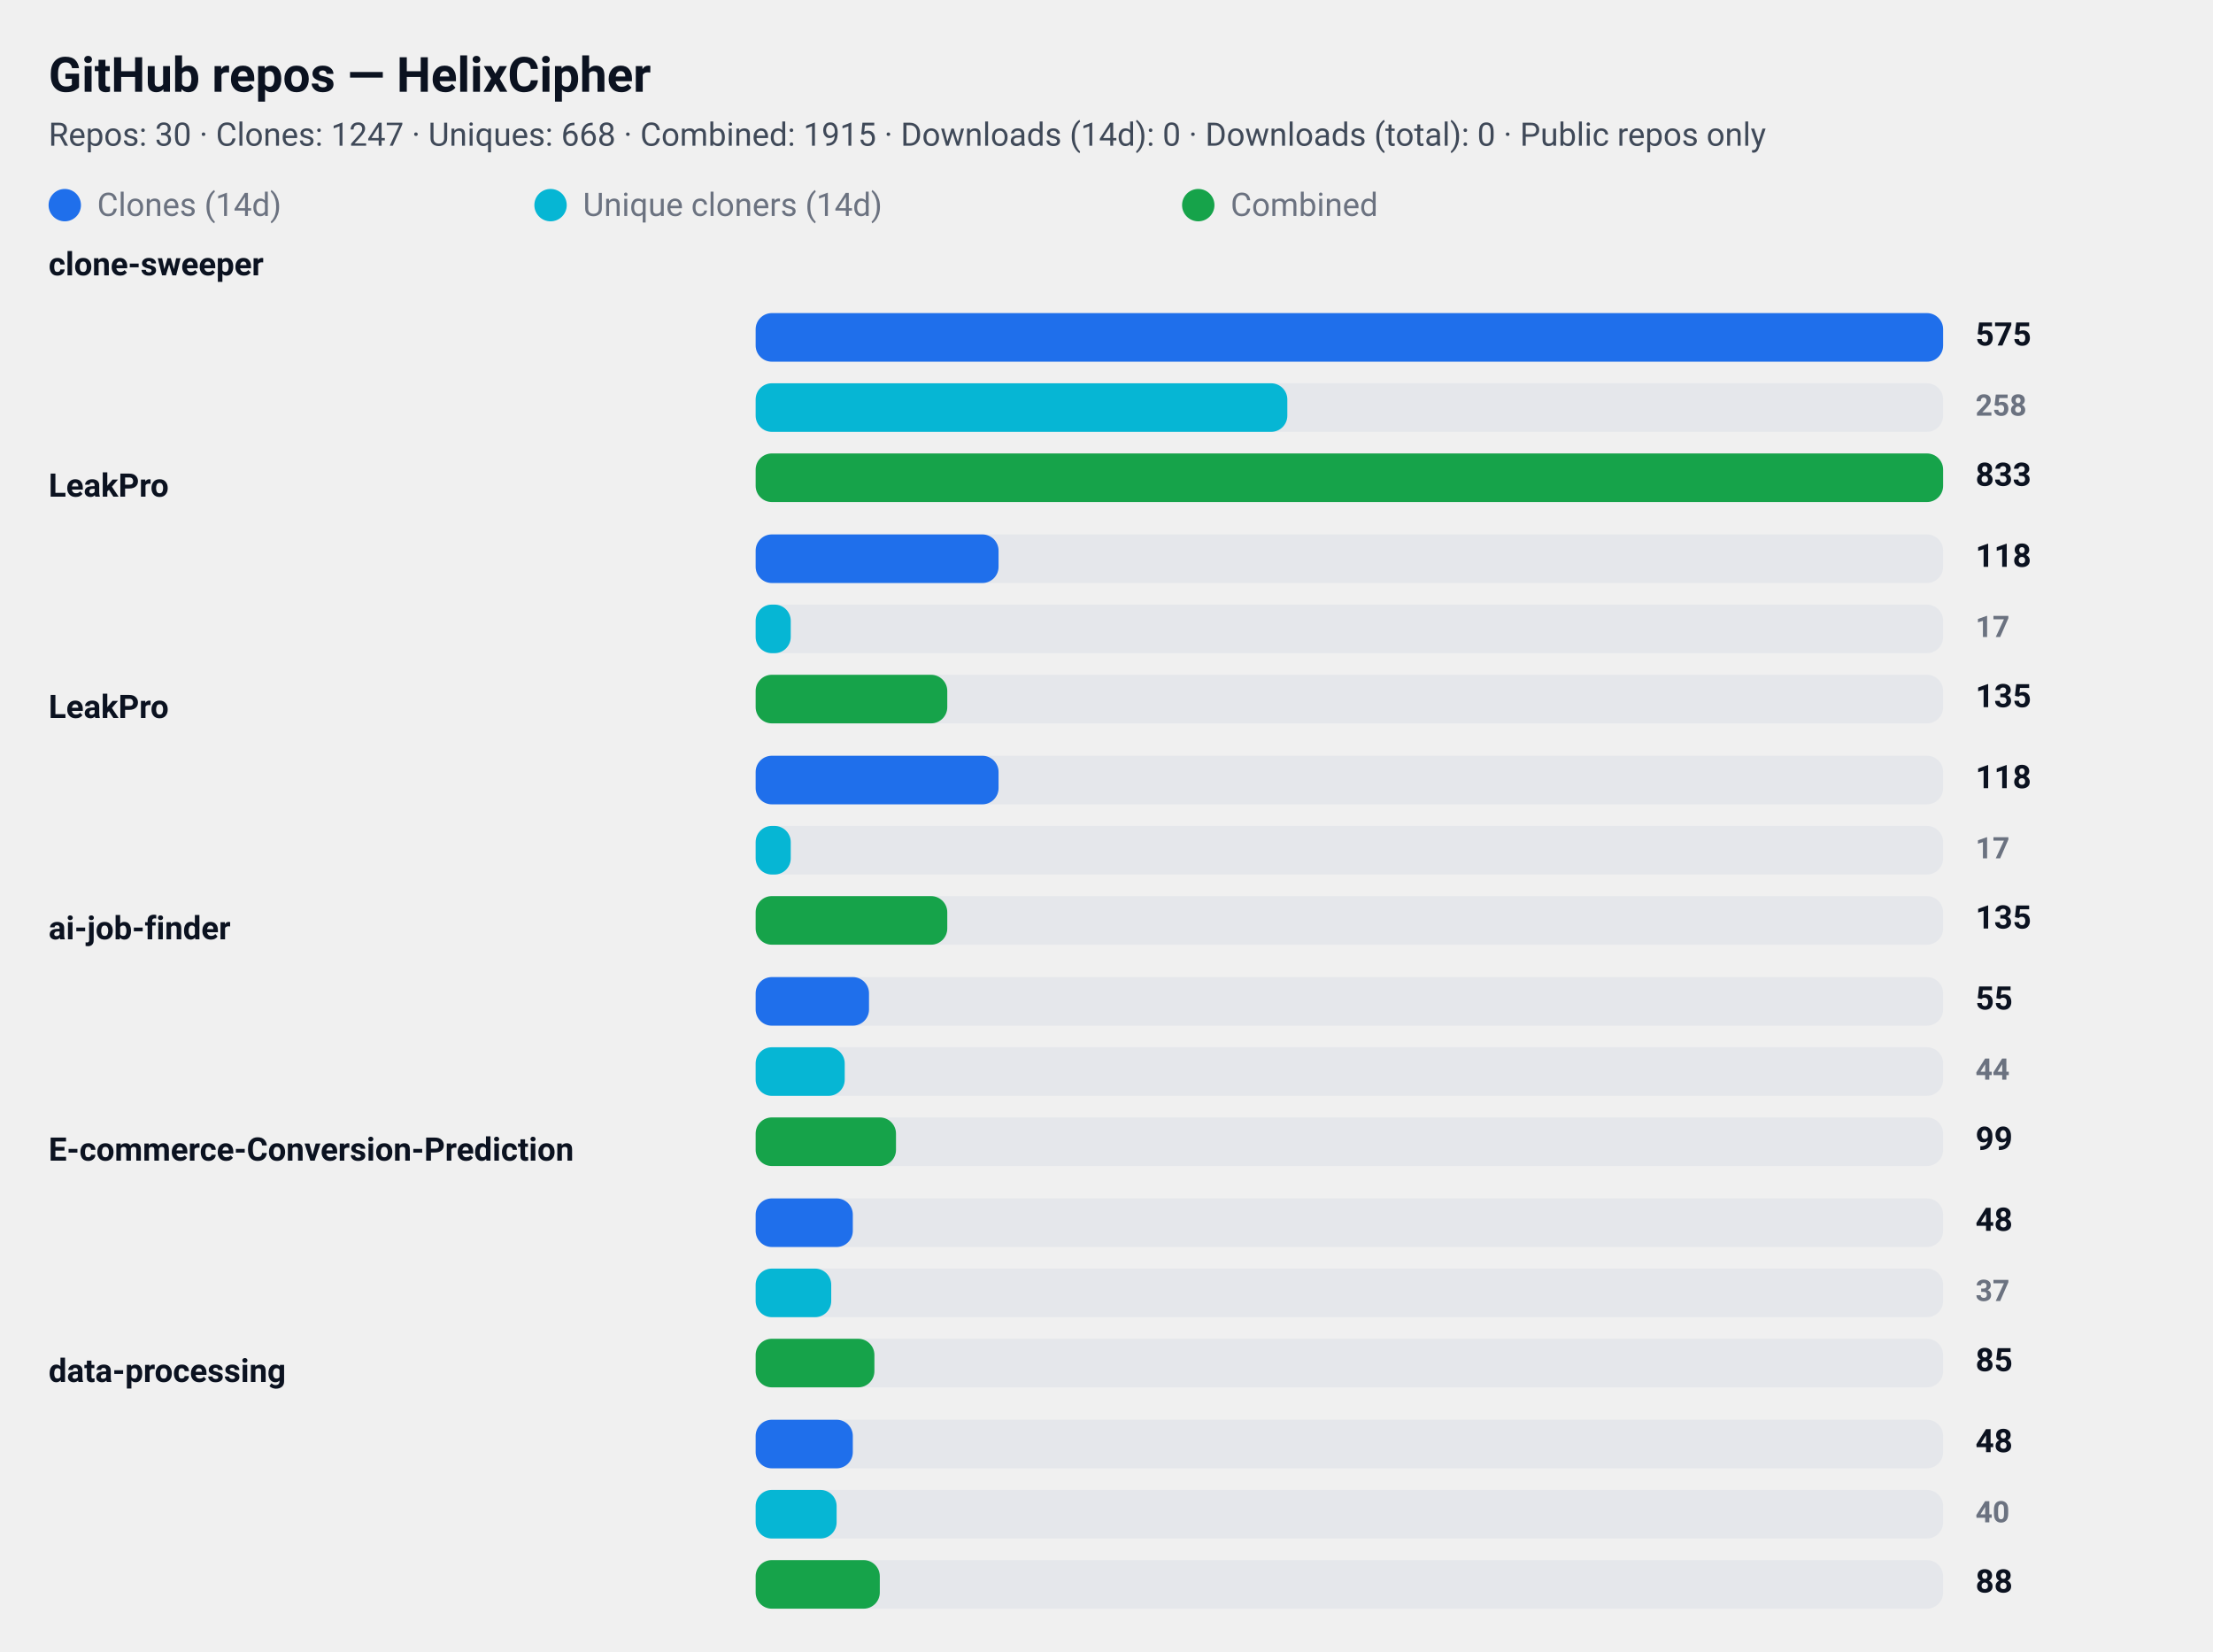
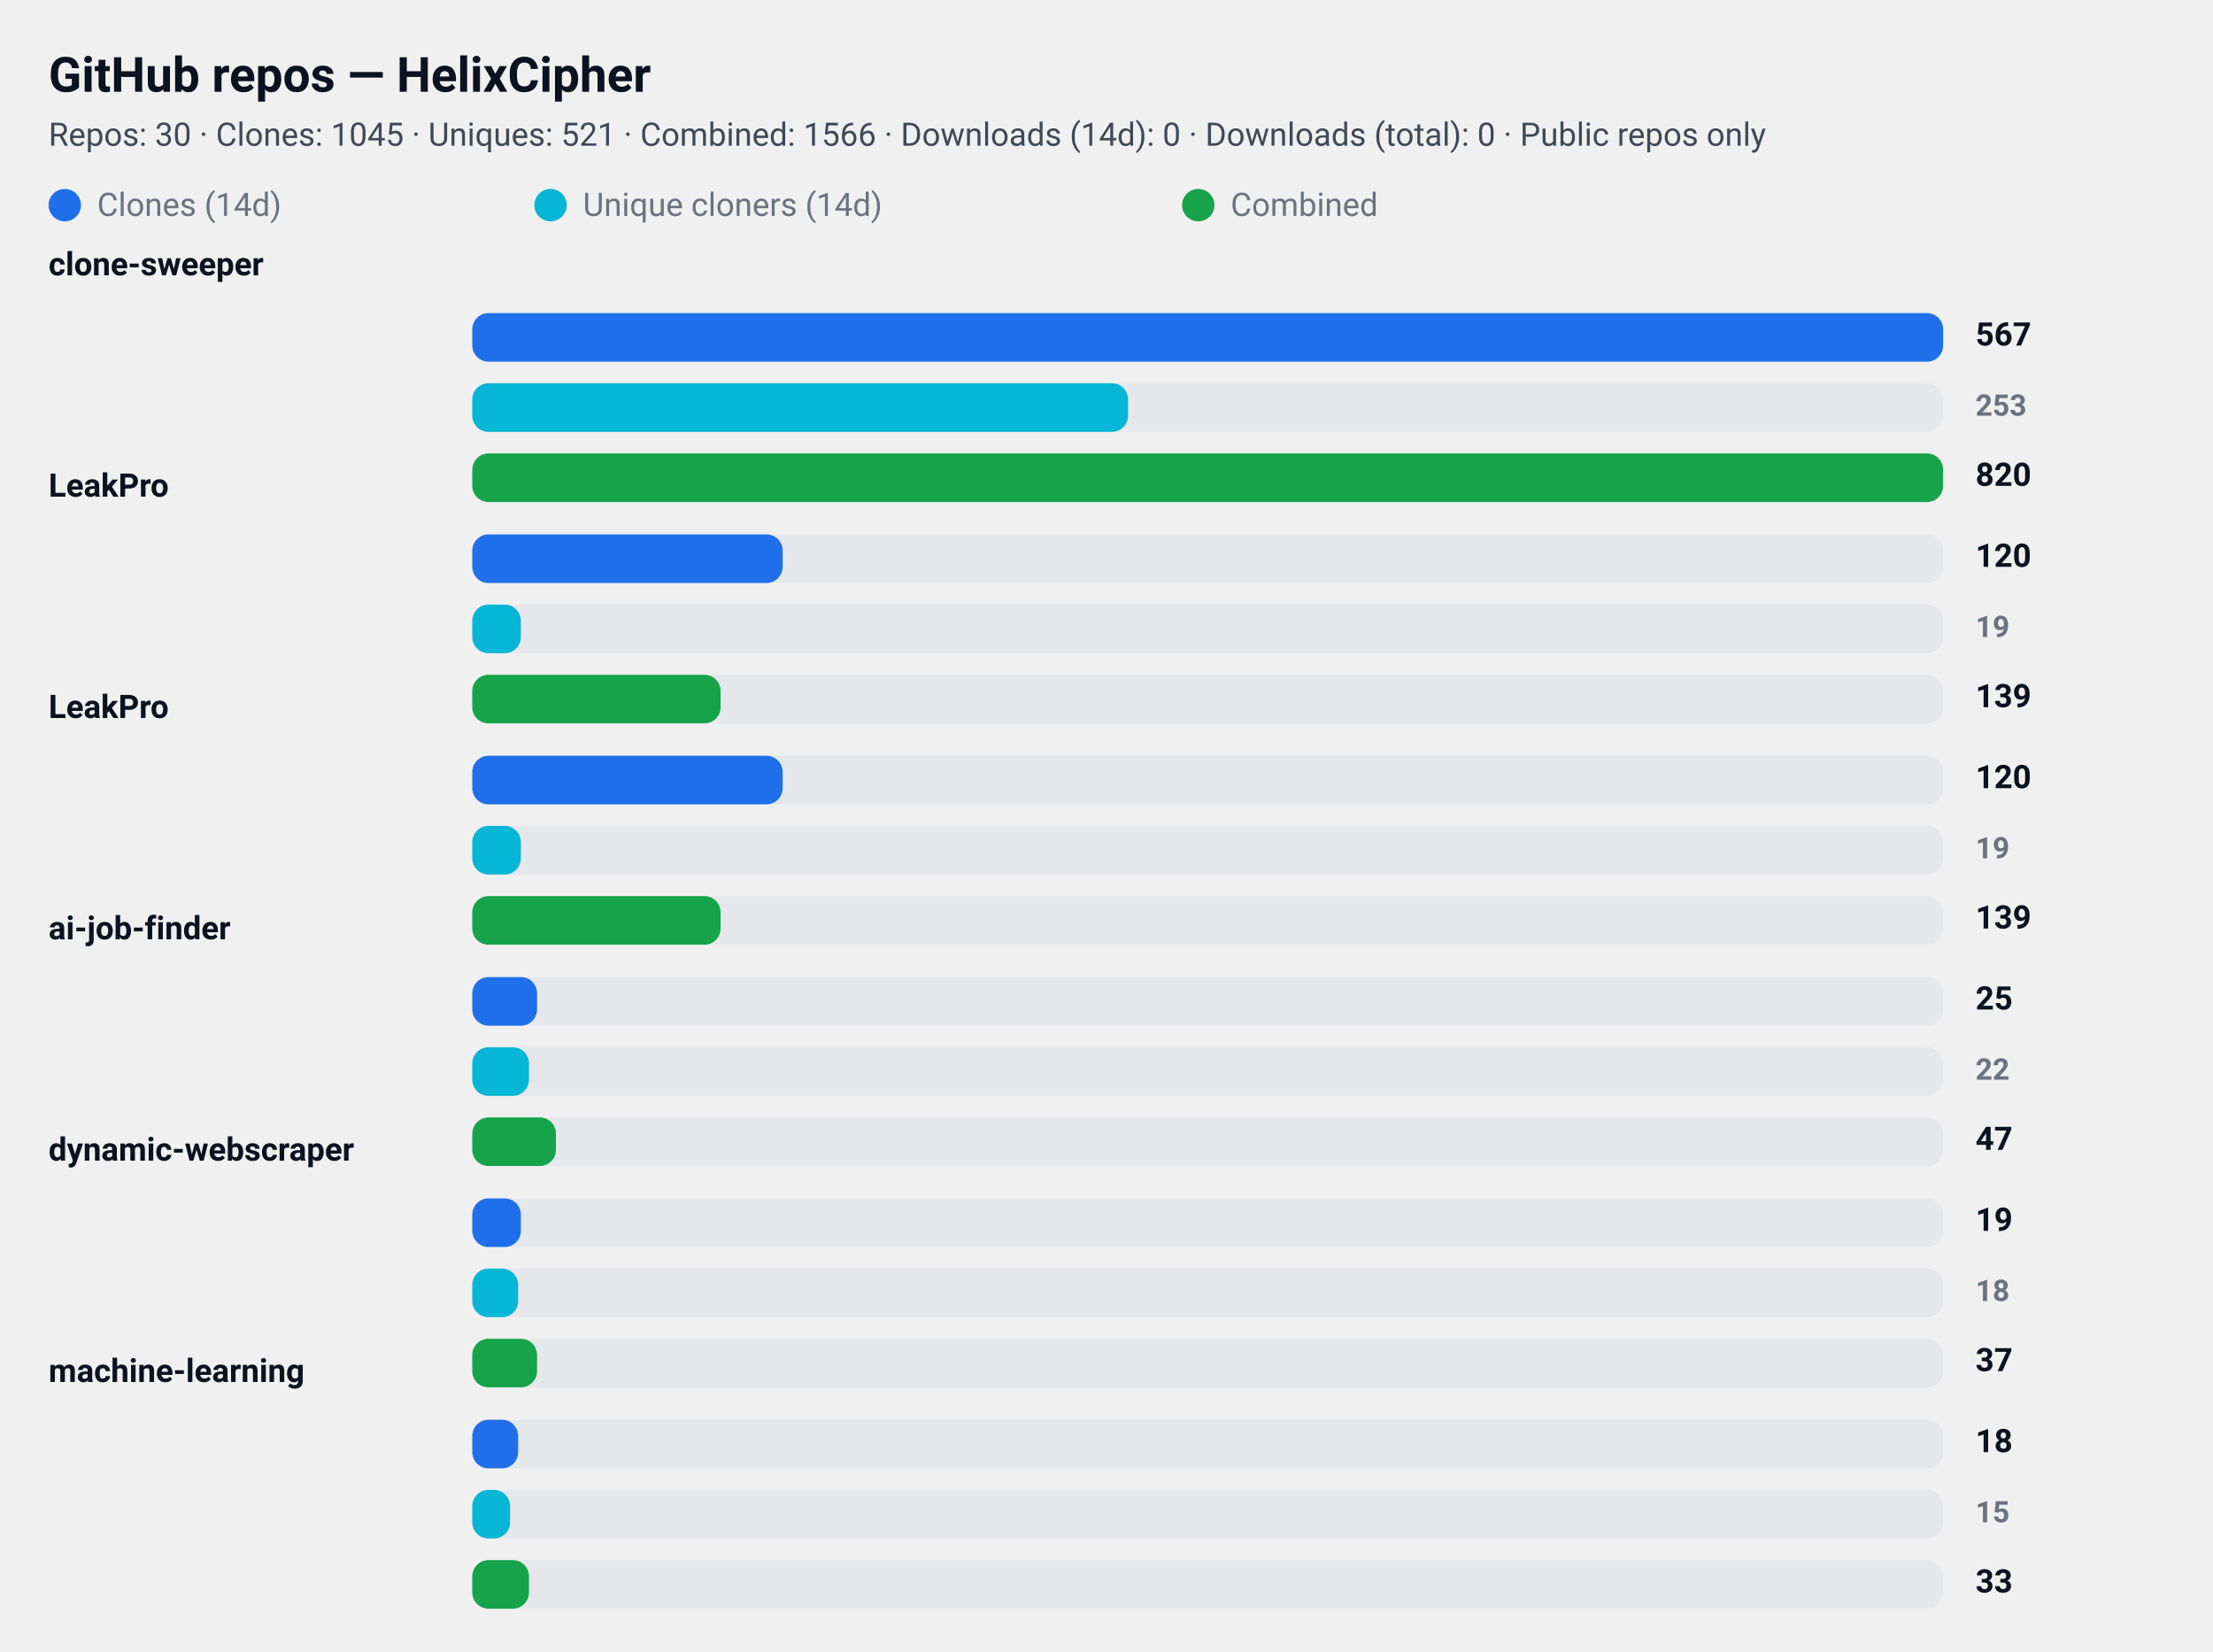
<svg xmlns="http://www.w3.org/2000/svg" width="820" height="612" viewBox="0 0 820 612" role="img" aria-label="GitHub repository clone statistics">
  <style>
  .card  { font-family: "Segoe UI", Roboto, "Helvetica Neue", Arial, sans-serif; }
  .title { font-weight: 700; font-size: 18px; fill: #0b1220; }
  .meta  { font-weight: 400; font-size: 12px; fill: #374151; opacity: 0.95; }
  .label { font-weight: 600; font-size: 12px; fill: #0b1220; }
  .count { font-weight: 700; font-size: 12px; fill: #0b1220; text-anchor: start; }
  .count-small { font-weight: 600; font-size: 11px; fill:#6b7280; text-anchor: start; }
  .muted { font-size:12px; fill:#6b7280; }

  .bar-clone { fill: #1f6feb; rx:6; }
  .bar-uniq  { fill: #06b6d4; rx:6; }
  .bar-comb  { fill: #16a34a; rx:6; }

  .bar-bg { fill: #e5e7eb; rx:6; }
  @media (prefers-color-scheme: dark) {
    .title, .meta, .label, .count, .count-small, .muted { fill: #ffffff; }
    .meta, .count-small { opacity: 0.9; }
  }
</style>
  <rect x="0" y="0" width="820" height="612" rx="12" fill="transparent" />
  <text x="18" y="34" class="title card">GitHub repos — HelixCipher</text>
-   <text x="18" y="54" class="meta card">Repos: 30 · Clones: 1247 · Uniques: 668 · Combined: 1915 · Downloads (14d): 0 · Downloads (total): 0 · Public repos only</text>
+   <text x="18" y="54" class="meta card">Repos: 30 · Clones: 1045 · Uniques: 521 · Combined: 1566 · Downloads (14d): 0 · Downloads (total): 0 · Public repos only</text>
  <g id="legend">
    <rect x="18" y="70" width="12" height="12" class="bar-clone" />
    <text x="36" y="80" class="muted card">Clones (14d)</text>
    <rect x="198" y="70" width="12" height="12" class="bar-uniq" />
    <text x="216" y="80" class="muted card">Unique cloners (14d)</text>
    <rect x="438" y="70" width="12" height="12" class="bar-comb" />
    <text x="456" y="80" class="muted card">Combined</text>
  </g>
  <text x="18" y="102" class="label card">clone-sweeper</text>
-   <rect x="280" y="116" width="440" height="18" class="bar-bg" />
-   <rect x="280" y="116" width="440" height="18" class="bar-clone" />
-   <text x="732" y="128" class="count card">575</text>
-   <rect x="280" y="142" width="440" height="18" class="bar-bg" />
-   <rect x="280" y="142" width="197" height="18" class="bar-uniq" />
-   <text x="732" y="154" class="count-small card">258</text>
-   <rect x="280" y="168" width="440" height="18" class="bar-bg" />
-   <rect x="280" y="168" width="440" height="18" class="bar-comb" />
-   <text x="732" y="180" class="count card">833</text>
+   <rect x="175" y="116" width="545" height="18" class="bar-bg" />
+   <rect x="175" y="116" width="545" height="18" class="bar-clone" />
+   <text x="732" y="128" class="count card">567</text>
+   <rect x="175" y="142" width="545" height="18" class="bar-bg" />
+   <rect x="175" y="142" width="243" height="18" class="bar-uniq" />
+   <text x="732" y="154" class="count-small card">253</text>
+   <rect x="175" y="168" width="545" height="18" class="bar-bg" />
+   <rect x="175" y="168" width="545" height="18" class="bar-comb" />
+   <text x="732" y="180" class="count card">820</text>
  <text x="18" y="184" class="label card">LeakPro</text>
-   <rect x="280" y="198" width="440" height="18" class="bar-bg" />
-   <rect x="280" y="198" width="90" height="18" class="bar-clone" />
-   <text x="732" y="210" class="count card">118</text>
-   <rect x="280" y="224" width="440" height="18" class="bar-bg" />
-   <rect x="280" y="224" width="13" height="18" class="bar-uniq" />
-   <text x="732" y="236" class="count-small card">17</text>
-   <rect x="280" y="250" width="440" height="18" class="bar-bg" />
-   <rect x="280" y="250" width="71" height="18" class="bar-comb" />
-   <text x="732" y="262" class="count card">135</text>
+   <rect x="175" y="198" width="545" height="18" class="bar-bg" />
+   <rect x="175" y="198" width="115" height="18" class="bar-clone" />
+   <text x="732" y="210" class="count card">120</text>
+   <rect x="175" y="224" width="545" height="18" class="bar-bg" />
+   <rect x="175" y="224" width="18" height="18" class="bar-uniq" />
+   <text x="732" y="236" class="count-small card">19</text>
+   <rect x="175" y="250" width="545" height="18" class="bar-bg" />
+   <rect x="175" y="250" width="92" height="18" class="bar-comb" />
+   <text x="732" y="262" class="count card">139</text>
  <text x="18" y="266" class="label card">LeakPro</text>
-   <rect x="280" y="280" width="440" height="18" class="bar-bg" />
-   <rect x="280" y="280" width="90" height="18" class="bar-clone" />
-   <text x="732" y="292" class="count card">118</text>
-   <rect x="280" y="306" width="440" height="18" class="bar-bg" />
-   <rect x="280" y="306" width="13" height="18" class="bar-uniq" />
-   <text x="732" y="318" class="count-small card">17</text>
-   <rect x="280" y="332" width="440" height="18" class="bar-bg" />
-   <rect x="280" y="332" width="71" height="18" class="bar-comb" />
-   <text x="732" y="344" class="count card">135</text>
+   <rect x="175" y="280" width="545" height="18" class="bar-bg" />
+   <rect x="175" y="280" width="115" height="18" class="bar-clone" />
+   <text x="732" y="292" class="count card">120</text>
+   <rect x="175" y="306" width="545" height="18" class="bar-bg" />
+   <rect x="175" y="306" width="18" height="18" class="bar-uniq" />
+   <text x="732" y="318" class="count-small card">19</text>
+   <rect x="175" y="332" width="545" height="18" class="bar-bg" />
+   <rect x="175" y="332" width="92" height="18" class="bar-comb" />
+   <text x="732" y="344" class="count card">139</text>
  <text x="18" y="348" class="label card">ai-job-finder</text>
-   <rect x="280" y="362" width="440" height="18" class="bar-bg" />
-   <rect x="280" y="362" width="42" height="18" class="bar-clone" />
-   <text x="732" y="374" class="count card">55</text>
-   <rect x="280" y="388" width="440" height="18" class="bar-bg" />
-   <rect x="280" y="388" width="33" height="18" class="bar-uniq" />
-   <text x="732" y="400" class="count-small card">44</text>
-   <rect x="280" y="414" width="440" height="18" class="bar-bg" />
-   <rect x="280" y="414" width="52" height="18" class="bar-comb" />
-   <text x="732" y="426" class="count card">99</text>
-   <text x="18" y="430" class="label card">E-commerce-Conversion-Prediction</text>
-   <rect x="280" y="444" width="440" height="18" class="bar-bg" />
-   <rect x="280" y="444" width="36" height="18" class="bar-clone" />
-   <text x="732" y="456" class="count card">48</text>
-   <rect x="280" y="470" width="440" height="18" class="bar-bg" />
-   <rect x="280" y="470" width="28" height="18" class="bar-uniq" />
-   <text x="732" y="482" class="count-small card">37</text>
-   <rect x="280" y="496" width="440" height="18" class="bar-bg" />
-   <rect x="280" y="496" width="44" height="18" class="bar-comb" />
-   <text x="732" y="508" class="count card">85</text>
-   <text x="18" y="512" class="label card">data-processing</text>
-   <rect x="280" y="526" width="440" height="18" class="bar-bg" />
-   <rect x="280" y="526" width="36" height="18" class="bar-clone" />
-   <text x="732" y="538" class="count card">48</text>
-   <rect x="280" y="552" width="440" height="18" class="bar-bg" />
-   <rect x="280" y="552" width="30" height="18" class="bar-uniq" />
-   <text x="732" y="564" class="count-small card">40</text>
-   <rect x="280" y="578" width="440" height="18" class="bar-bg" />
-   <rect x="280" y="578" width="46" height="18" class="bar-comb" />
-   <text x="732" y="590" class="count card">88</text>
+   <rect x="175" y="362" width="545" height="18" class="bar-bg" />
+   <rect x="175" y="362" width="24" height="18" class="bar-clone" />
+   <text x="732" y="374" class="count card">25</text>
+   <rect x="175" y="388" width="545" height="18" class="bar-bg" />
+   <rect x="175" y="388" width="21" height="18" class="bar-uniq" />
+   <text x="732" y="400" class="count-small card">22</text>
+   <rect x="175" y="414" width="545" height="18" class="bar-bg" />
+   <rect x="175" y="414" width="31" height="18" class="bar-comb" />
+   <text x="732" y="426" class="count card">47</text>
+   <text x="18" y="430" class="label card">dynamic-webscraper</text>
+   <rect x="175" y="444" width="545" height="18" class="bar-bg" />
+   <rect x="175" y="444" width="18" height="18" class="bar-clone" />
+   <text x="732" y="456" class="count card">19</text>
+   <rect x="175" y="470" width="545" height="18" class="bar-bg" />
+   <rect x="175" y="470" width="17" height="18" class="bar-uniq" />
+   <text x="732" y="482" class="count-small card">18</text>
+   <rect x="175" y="496" width="545" height="18" class="bar-bg" />
+   <rect x="175" y="496" width="24" height="18" class="bar-comb" />
+   <text x="732" y="508" class="count card">37</text>
+   <text x="18" y="512" class="label card">machine-learning</text>
+   <rect x="175" y="526" width="545" height="18" class="bar-bg" />
+   <rect x="175" y="526" width="17" height="18" class="bar-clone" />
+   <text x="732" y="538" class="count card">18</text>
+   <rect x="175" y="552" width="545" height="18" class="bar-bg" />
+   <rect x="175" y="552" width="14" height="18" class="bar-uniq" />
+   <text x="732" y="564" class="count-small card">15</text>
+   <rect x="175" y="578" width="545" height="18" class="bar-bg" />
+   <rect x="175" y="578" width="21" height="18" class="bar-comb" />
+   <text x="732" y="590" class="count card">33</text>
</svg>
